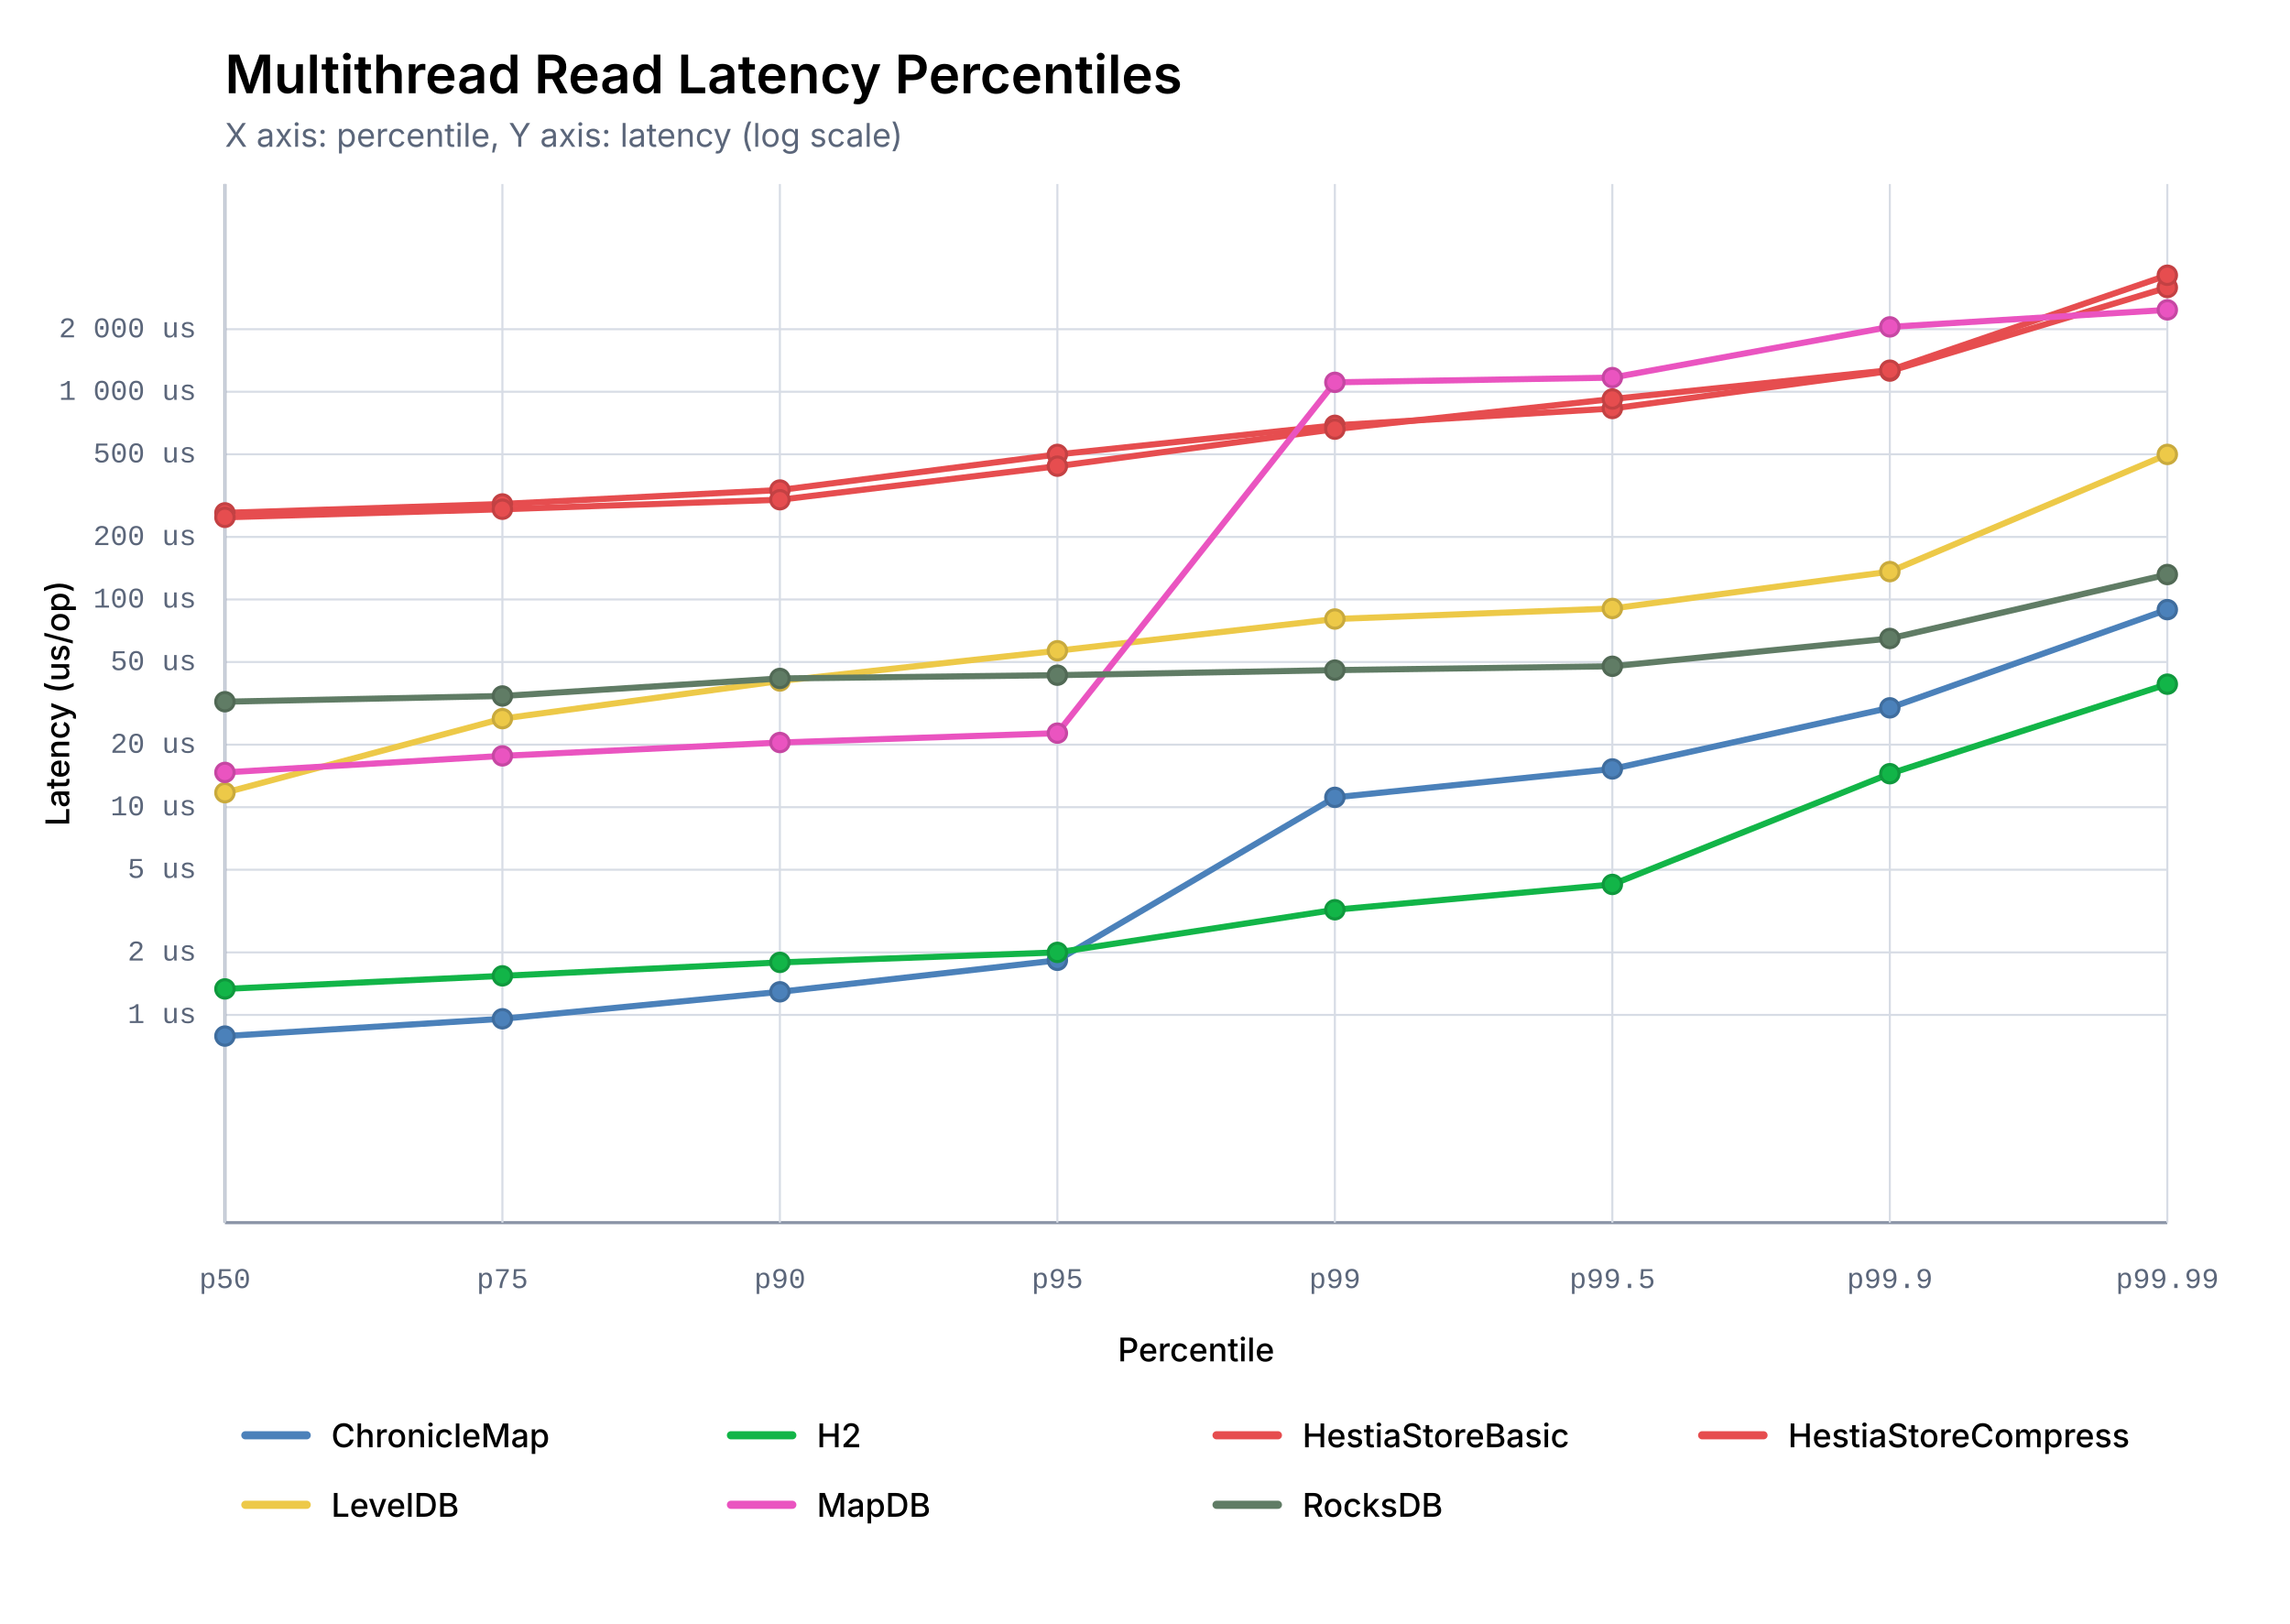
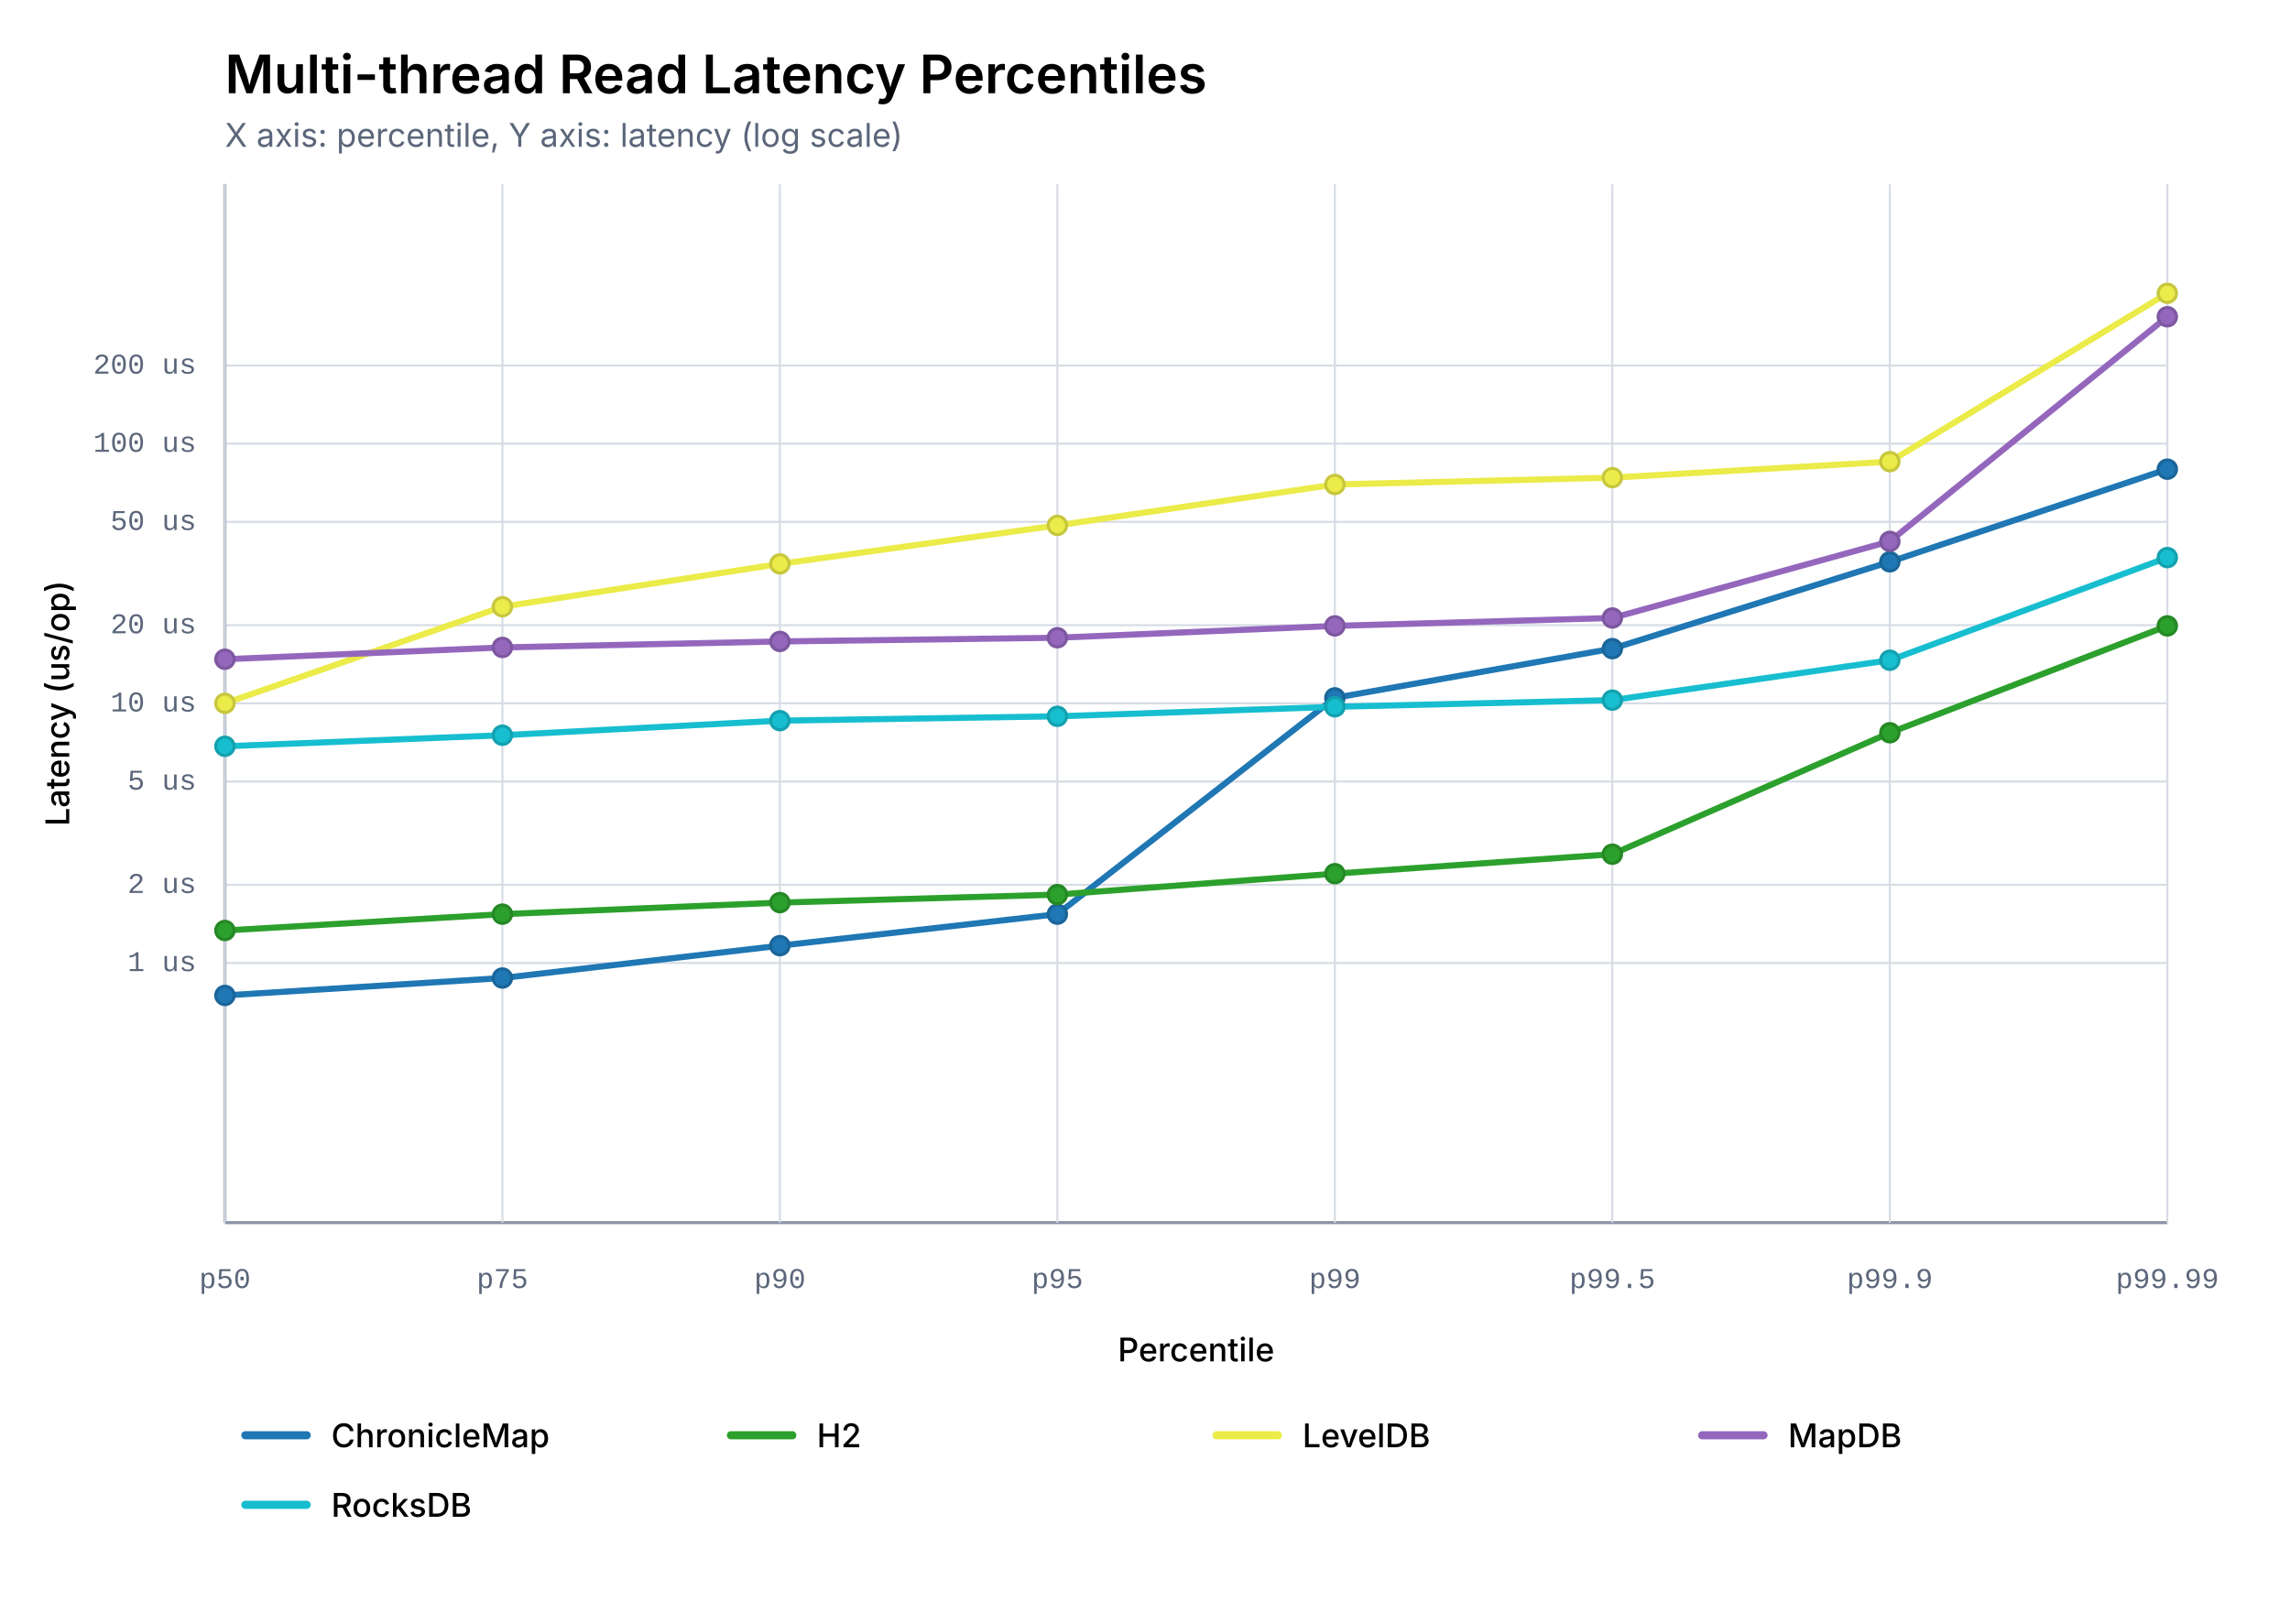
<svg xmlns="http://www.w3.org/2000/svg" width="1120" height="794" viewBox="0 0 1120 794">
  <style>
        text { fill: currentColor; dominant-baseline: middle; }
        .title { font: 600 26px "Inter", "Helvetica Neue", Arial, sans-serif; }
        .subtitle { font: 16px "Inter", "Helvetica Neue", Arial, sans-serif; fill: #5B667A; }
        .axis-label { font: 500 16px "Inter", "Helvetica Neue", Arial, sans-serif; }
        .tick { font: 14px "IBM Plex Mono", "Courier New", monospace; fill: #5B667A; }
        .legend { font: 500 16px "Inter", "Helvetica Neue", Arial, sans-serif; }
        .grid { stroke: #D7DCE5; stroke-width: 1; fill: none; }
        .axis { stroke: #8A94A6; stroke-width: 1.5; fill: none; }
    </style>
-   <text class="title" x="110" y="36">Multithread Read Latency Percentiles</text>
+   <text class="title" x="110" y="36">Multi-thread Read Latency Percentiles</text>
  <text class="subtitle" x="110" y="66">X axis: percentile, Y axis: latency (log scale)</text>
-   <line class="grid" x1="110" y1="496.4" x2="1060" y2="496.4" />
-   <text class="tick" x="96" y="496.4" text-anchor="end">1 us</text>
-   <line class="grid" x1="110" y1="465.815" x2="1060" y2="465.815" />
-   <text class="tick" x="96" y="465.815" text-anchor="end">2 us</text>
-   <line class="grid" x1="110" y1="425.385" x2="1060" y2="425.385" />
-   <text class="tick" x="96" y="425.385" text-anchor="end">5 us</text>
-   <line class="grid" x1="110" y1="394.8" x2="1060" y2="394.8" />
-   <text class="tick" x="96" y="394.8" text-anchor="end">10 us</text>
-   <line class="grid" x1="110" y1="364.215" x2="1060" y2="364.215" />
-   <text class="tick" x="96" y="364.215" text-anchor="end">20 us</text>
-   <line class="grid" x1="110" y1="323.785" x2="1060" y2="323.785" />
-   <text class="tick" x="96" y="323.785" text-anchor="end">50 us</text>
-   <line class="grid" x1="110" y1="293.2" x2="1060" y2="293.2" />
-   <text class="tick" x="96" y="293.2" text-anchor="end">100 us</text>
-   <line class="grid" x1="110" y1="262.615" x2="1060" y2="262.615" />
-   <text class="tick" x="96" y="262.615" text-anchor="end">200 us</text>
-   <line class="grid" x1="110" y1="222.185" x2="1060" y2="222.185" />
-   <text class="tick" x="96" y="222.185" text-anchor="end">500 us</text>
-   <line class="grid" x1="110" y1="191.6" x2="1060" y2="191.6" />
-   <text class="tick" x="96" y="191.6" text-anchor="end">1 000 us</text>
-   <line class="grid" x1="110" y1="161.015" x2="1060" y2="161.015" />
-   <text class="tick" x="96" y="161.015" text-anchor="end">2 000 us</text>
+   <line class="grid" x1="110" y1="471.0" x2="1060" y2="471.0" />
+   <text class="tick" x="96" y="471.0" text-anchor="end">1 us</text>
+   <line class="grid" x1="110" y1="432.769" x2="1060" y2="432.769" />
+   <text class="tick" x="96" y="432.769" text-anchor="end">2 us</text>
+   <line class="grid" x1="110" y1="382.231" x2="1060" y2="382.231" />
+   <text class="tick" x="96" y="382.231" text-anchor="end">5 us</text>
+   <line class="grid" x1="110" y1="344.0" x2="1060" y2="344.0" />
+   <text class="tick" x="96" y="344.0" text-anchor="end">10 us</text>
+   <line class="grid" x1="110" y1="305.769" x2="1060" y2="305.769" />
+   <text class="tick" x="96" y="305.769" text-anchor="end">20 us</text>
+   <line class="grid" x1="110" y1="255.231" x2="1060" y2="255.231" />
+   <text class="tick" x="96" y="255.231" text-anchor="end">50 us</text>
+   <line class="grid" x1="110" y1="217.0" x2="1060" y2="217.0" />
+   <text class="tick" x="96" y="217.0" text-anchor="end">100 us</text>
+   <line class="grid" x1="110" y1="178.769" x2="1060" y2="178.769" />
+   <text class="tick" x="96" y="178.769" text-anchor="end">200 us</text>
  <line class="axis" x1="110" y1="598" x2="1060" y2="598" />
  <line class="axis" x1="110" y1="90" x2="110" y2="598" />
  <line class="grid" x1="110.0" y1="90" x2="110.0" y2="598" />
  <text class="tick" x="110.0" y="626" text-anchor="middle">p50</text>
  <line class="grid" x1="245.714" y1="90" x2="245.714" y2="598" />
  <text class="tick" x="245.714" y="626" text-anchor="middle">p75</text>
  <line class="grid" x1="381.429" y1="90" x2="381.429" y2="598" />
  <text class="tick" x="381.429" y="626" text-anchor="middle">p90</text>
  <line class="grid" x1="517.143" y1="90" x2="517.143" y2="598" />
  <text class="tick" x="517.143" y="626" text-anchor="middle">p95</text>
  <line class="grid" x1="652.857" y1="90" x2="652.857" y2="598" />
  <text class="tick" x="652.857" y="626" text-anchor="middle">p99</text>
  <line class="grid" x1="788.571" y1="90" x2="788.571" y2="598" />
  <text class="tick" x="788.571" y="626" text-anchor="middle">p99.5</text>
  <line class="grid" x1="924.286" y1="90" x2="924.286" y2="598" />
  <text class="tick" x="924.286" y="626" text-anchor="middle">p99.9</text>
  <line class="grid" x1="1060.0" y1="90" x2="1060.0" y2="598" />
  <text class="tick" x="1060.0" y="626" text-anchor="middle">p99.99</text>
  <text class="axis-label" x="585" y="660" text-anchor="middle">Percentile</text>
  <text class="axis-label" x="28" y="344" transform="rotate(-90 28 344)" text-anchor="middle">Latency (us/op)</text>
-   <polyline points="110.00,506.75 245.71,498.29 381.43,485.10 517.14,469.69 652.86,389.99 788.57,376.09 924.29,346.21 1060.00,298.17" fill="none" stroke="#4b81ba" stroke-width="3" stroke-linejoin="round" stroke-linecap="round" />
-   <circle cx="110.0" cy="506.745" r="4.5" fill="#4b81ba" stroke="#3F6D9E" stroke-width="1.5" />
-   <circle cx="245.714" cy="498.293" r="4.5" fill="#4b81ba" stroke="#3F6D9E" stroke-width="1.5" />
-   <circle cx="381.429" cy="485.096" r="4.5" fill="#4b81ba" stroke="#3F6D9E" stroke-width="1.5" />
-   <circle cx="517.143" cy="469.687" r="4.5" fill="#4b81ba" stroke="#3F6D9E" stroke-width="1.5" />
-   <circle cx="652.857" cy="389.989" r="4.5" fill="#4b81ba" stroke="#3F6D9E" stroke-width="1.5" />
-   <circle cx="788.571" cy="376.093" r="4.5" fill="#4b81ba" stroke="#3F6D9E" stroke-width="1.5" />
-   <circle cx="924.286" cy="346.207" r="4.5" fill="#4b81ba" stroke="#3F6D9E" stroke-width="1.5" />
-   <circle cx="1060.0" cy="298.172" r="4.5" fill="#4b81ba" stroke="#3F6D9E" stroke-width="1.5" />
-   <polyline points="110.00,483.68 245.71,477.29 381.43,470.71 517.14,465.82 652.86,444.97 788.57,432.58 924.29,378.42 1060.00,334.63" fill="none" stroke="#12b548" stroke-width="3" stroke-linejoin="round" stroke-linecap="round" />
-   <circle cx="110.0" cy="483.684" r="4.5" fill="#12b548" stroke="#0F993D" stroke-width="1.5" />
-   <circle cx="245.714" cy="477.291" r="4.5" fill="#12b548" stroke="#0F993D" stroke-width="1.5" />
-   <circle cx="381.429" cy="470.71" r="4.5" fill="#12b548" stroke="#0F993D" stroke-width="1.5" />
-   <circle cx="517.143" cy="465.815" r="4.5" fill="#12b548" stroke="#0F993D" stroke-width="1.5" />
-   <circle cx="652.857" cy="444.967" r="4.5" fill="#12b548" stroke="#0F993D" stroke-width="1.5" />
-   <circle cx="788.571" cy="432.576" r="4.5" fill="#12b548" stroke="#0F993D" stroke-width="1.5" />
-   <circle cx="924.286" cy="378.417" r="4.5" fill="#12b548" stroke="#0F993D" stroke-width="1.5" />
-   <circle cx="1060.0" cy="334.63" r="4.5" fill="#12b548" stroke="#0F993D" stroke-width="1.5" />
-   <polyline points="110.00,250.85 245.71,246.49 381.43,239.67 517.14,222.26 652.86,208.03 788.57,199.80 924.29,181.49 1060.00,140.63" fill="none" stroke="#e64d4f" stroke-width="3" stroke-linejoin="round" stroke-linecap="round" />
-   <circle cx="110.0" cy="250.849" r="4.5" fill="#e64d4f" stroke="#C34143" stroke-width="1.5" />
-   <circle cx="245.714" cy="246.487" r="4.5" fill="#e64d4f" stroke="#C34143" stroke-width="1.5" />
-   <circle cx="381.429" cy="239.674" r="4.5" fill="#e64d4f" stroke="#C34143" stroke-width="1.5" />
-   <circle cx="517.143" cy="222.255" r="4.5" fill="#e64d4f" stroke="#C34143" stroke-width="1.5" />
-   <circle cx="652.857" cy="208.027" r="4.5" fill="#e64d4f" stroke="#C34143" stroke-width="1.5" />
-   <circle cx="788.571" cy="199.797" r="4.5" fill="#e64d4f" stroke="#C34143" stroke-width="1.5" />
-   <circle cx="924.286" cy="181.491" r="4.5" fill="#e64d4f" stroke="#C34143" stroke-width="1.5" />
-   <circle cx="1060.0" cy="140.629" r="4.5" fill="#e64d4f" stroke="#C34143" stroke-width="1.5" />
-   <polyline points="110.00,253.02 245.71,249.07 381.43,244.42 517.14,228.00 652.86,209.90 788.57,195.15 924.29,181.06 1060.00,134.63" fill="none" stroke="#e64d4f" stroke-width="3" stroke-linejoin="round" stroke-linecap="round" />
-   <circle cx="110.0" cy="253.021" r="4.5" fill="#e64d4f" stroke="#C34143" stroke-width="1.5" />
-   <circle cx="245.714" cy="249.069" r="4.5" fill="#e64d4f" stroke="#C34143" stroke-width="1.5" />
-   <circle cx="381.429" cy="244.42" r="4.5" fill="#e64d4f" stroke="#C34143" stroke-width="1.5" />
-   <circle cx="517.143" cy="227.999" r="4.5" fill="#e64d4f" stroke="#C34143" stroke-width="1.5" />
-   <circle cx="652.857" cy="209.902" r="4.5" fill="#e64d4f" stroke="#C34143" stroke-width="1.5" />
-   <circle cx="788.571" cy="195.153" r="4.5" fill="#e64d4f" stroke="#C34143" stroke-width="1.5" />
-   <circle cx="924.286" cy="181.062" r="4.5" fill="#e64d4f" stroke="#C34143" stroke-width="1.5" />
-   <circle cx="1060.0" cy="134.625" r="4.5" fill="#e64d4f" stroke="#C34143" stroke-width="1.5" />
-   <polyline points="110.00,387.71 245.71,351.49 381.43,333.07 517.14,318.28 652.86,302.76 788.57,297.61 924.29,279.57 1060.00,222.26" fill="none" stroke="#EDC948" stroke-width="3" stroke-linejoin="round" stroke-linecap="round" />
-   <circle cx="110.0" cy="387.707" r="4.5" fill="#EDC948" stroke="#C9AA3D" stroke-width="1.5" />
-   <circle cx="245.714" cy="351.486" r="4.5" fill="#EDC948" stroke="#C9AA3D" stroke-width="1.5" />
-   <circle cx="381.429" cy="333.069" r="4.5" fill="#EDC948" stroke="#C9AA3D" stroke-width="1.5" />
-   <circle cx="517.143" cy="318.283" r="4.5" fill="#EDC948" stroke="#C9AA3D" stroke-width="1.5" />
-   <circle cx="652.857" cy="302.765" r="4.5" fill="#EDC948" stroke="#C9AA3D" stroke-width="1.5" />
-   <circle cx="788.571" cy="297.606" r="4.5" fill="#EDC948" stroke="#C9AA3D" stroke-width="1.5" />
-   <circle cx="924.286" cy="279.57" r="4.5" fill="#EDC948" stroke="#C9AA3D" stroke-width="1.5" />
-   <circle cx="1060.0" cy="222.255" r="4.5" fill="#EDC948" stroke="#C9AA3D" stroke-width="1.5" />
-   <polyline points="110.00,377.79 245.71,369.70 381.43,363.17 517.14,358.59 652.86,186.99 788.57,184.69 924.29,159.88 1060.00,151.56" fill="none" stroke="#ea54c0" stroke-width="3" stroke-linejoin="round" stroke-linecap="round" />
-   <circle cx="110.0" cy="377.789" r="4.5" fill="#ea54c0" stroke="#C647A3" stroke-width="1.5" />
-   <circle cx="245.714" cy="369.696" r="4.5" fill="#ea54c0" stroke="#C647A3" stroke-width="1.5" />
-   <circle cx="381.429" cy="363.169" r="4.5" fill="#ea54c0" stroke="#C647A3" stroke-width="1.5" />
-   <circle cx="517.143" cy="358.589" r="4.5" fill="#ea54c0" stroke="#C647A3" stroke-width="1.5" />
-   <circle cx="652.857" cy="186.995" r="4.5" fill="#ea54c0" stroke="#C647A3" stroke-width="1.5" />
-   <circle cx="788.571" cy="184.695" r="4.5" fill="#ea54c0" stroke="#C647A3" stroke-width="1.5" />
-   <circle cx="924.286" cy="159.881" r="4.5" fill="#ea54c0" stroke="#C647A3" stroke-width="1.5" />
-   <circle cx="1060.0" cy="151.558" r="4.5" fill="#ea54c0" stroke="#C647A3" stroke-width="1.5" />
-   <polyline points="110.00,343.21 245.71,340.41 381.43,331.83 517.14,330.23 652.86,327.76 788.57,325.88 924.29,312.28 1060.00,281.00" fill="none" stroke="#607c65" stroke-width="3" stroke-linejoin="round" stroke-linecap="round" />
-   <circle cx="110.0" cy="343.213" r="4.5" fill="#607c65" stroke="#516955" stroke-width="1.5" />
-   <circle cx="245.714" cy="340.409" r="4.5" fill="#607c65" stroke="#516955" stroke-width="1.5" />
-   <circle cx="381.429" cy="331.832" r="4.5" fill="#607c65" stroke="#516955" stroke-width="1.5" />
-   <circle cx="517.143" cy="330.235" r="4.5" fill="#607c65" stroke="#516955" stroke-width="1.5" />
-   <circle cx="652.857" cy="327.756" r="4.5" fill="#607c65" stroke="#516955" stroke-width="1.5" />
-   <circle cx="788.571" cy="325.881" r="4.5" fill="#607c65" stroke="#516955" stroke-width="1.5" />
-   <circle cx="924.286" cy="312.279" r="4.5" fill="#607c65" stroke="#516955" stroke-width="1.5" />
-   <circle cx="1060.0" cy="281.003" r="4.5" fill="#607c65" stroke="#516955" stroke-width="1.5" />
-   <line x1="120.0" y1="702.0" x2="150.0" y2="702.0" stroke="#4b81ba" stroke-width="4" stroke-linecap="round" />
+   <polyline points="110.00,486.87 245.71,478.36 381.43,462.53 517.14,447.11 652.86,341.33 788.57,317.26 924.29,274.79 1060.00,229.48" fill="none" stroke="#1F77B4" stroke-width="3" stroke-linejoin="round" stroke-linecap="round" />
+   <circle cx="110.0" cy="486.867" r="4.5" fill="#1F77B4" stroke="#1A6599" stroke-width="1.5" />
+   <circle cx="245.714" cy="478.365" r="4.5" fill="#1F77B4" stroke="#1A6599" stroke-width="1.5" />
+   <circle cx="381.429" cy="462.529" r="4.5" fill="#1F77B4" stroke="#1A6599" stroke-width="1.5" />
+   <circle cx="517.143" cy="447.113" r="4.5" fill="#1F77B4" stroke="#1A6599" stroke-width="1.5" />
+   <circle cx="652.857" cy="341.33" r="4.5" fill="#1F77B4" stroke="#1A6599" stroke-width="1.5" />
+   <circle cx="788.571" cy="317.256" r="4.5" fill="#1F77B4" stroke="#1A6599" stroke-width="1.5" />
+   <circle cx="924.286" cy="274.79" r="4.5" fill="#1F77B4" stroke="#1A6599" stroke-width="1.5" />
+   <circle cx="1060.0" cy="229.484" r="4.5" fill="#1F77B4" stroke="#1A6599" stroke-width="1.5" />
+   <polyline points="110.00,455.11 245.71,447.11 381.43,441.47 517.14,437.55 652.86,427.31 788.57,417.79 924.29,358.39 1060.00,306.12" fill="none" stroke="#2CA02C" stroke-width="3" stroke-linejoin="round" stroke-linecap="round" />
+   <circle cx="110.0" cy="455.105" r="4.5" fill="#2CA02C" stroke="#258825" stroke-width="1.5" />
+   <circle cx="245.714" cy="447.113" r="4.5" fill="#2CA02C" stroke="#258825" stroke-width="1.5" />
+   <circle cx="381.429" cy="441.474" r="4.5" fill="#2CA02C" stroke="#258825" stroke-width="1.5" />
+   <circle cx="517.143" cy="437.548" r="4.5" fill="#2CA02C" stroke="#258825" stroke-width="1.5" />
+   <circle cx="652.857" cy="427.312" r="4.5" fill="#2CA02C" stroke="#258825" stroke-width="1.5" />
+   <circle cx="788.571" cy="417.792" r="4.5" fill="#2CA02C" stroke="#258825" stroke-width="1.5" />
+   <circle cx="924.286" cy="358.387" r="4.5" fill="#2CA02C" stroke="#258825" stroke-width="1.5" />
+   <circle cx="1060.0" cy="306.123" r="4.5" fill="#2CA02C" stroke="#258825" stroke-width="1.5" />
+   <polyline points="110.00,344.00 245.71,296.75 381.43,275.81 517.14,256.97 652.86,236.96 788.57,233.62 924.29,225.80 1060.00,143.46" fill="none" stroke="#ebeb49" stroke-width="3" stroke-linejoin="round" stroke-linecap="round" />
+   <circle cx="110.0" cy="344.0" r="4.5" fill="#ebeb49" stroke="#C7C73E" stroke-width="1.5" />
+   <circle cx="245.714" cy="296.752" r="4.5" fill="#ebeb49" stroke="#C7C73E" stroke-width="1.5" />
+   <circle cx="381.429" cy="275.806" r="4.5" fill="#ebeb49" stroke="#C7C73E" stroke-width="1.5" />
+   <circle cx="517.143" cy="256.97" r="4.5" fill="#ebeb49" stroke="#C7C73E" stroke-width="1.5" />
+   <circle cx="652.857" cy="236.963" r="4.5" fill="#ebeb49" stroke="#C7C73E" stroke-width="1.5" />
+   <circle cx="788.571" cy="233.619" r="4.5" fill="#ebeb49" stroke="#C7C73E" stroke-width="1.5" />
+   <circle cx="924.286" cy="225.803" r="4.5" fill="#ebeb49" stroke="#C7C73E" stroke-width="1.5" />
+   <circle cx="1060.0" cy="143.456" r="4.5" fill="#ebeb49" stroke="#C7C73E" stroke-width="1.5" />
+   <polyline points="110.00,322.44 245.71,316.66 381.43,313.73 517.14,311.92 652.86,306.12 788.57,302.26 924.29,264.78 1060.00,154.91" fill="none" stroke="#9467BD" stroke-width="3" stroke-linejoin="round" stroke-linecap="round" />
+   <circle cx="110.0" cy="322.436" r="4.5" fill="#9467BD" stroke="#7D57A0" stroke-width="1.5" />
+   <circle cx="245.714" cy="316.661" r="4.5" fill="#9467BD" stroke="#7D57A0" stroke-width="1.5" />
+   <circle cx="381.429" cy="313.73" r="4.5" fill="#9467BD" stroke="#7D57A0" stroke-width="1.5" />
+   <circle cx="517.143" cy="311.925" r="4.5" fill="#9467BD" stroke="#7D57A0" stroke-width="1.5" />
+   <circle cx="652.857" cy="306.123" r="4.5" fill="#9467BD" stroke="#7D57A0" stroke-width="1.5" />
+   <circle cx="788.571" cy="302.265" r="4.5" fill="#9467BD" stroke="#7D57A0" stroke-width="1.5" />
+   <circle cx="924.286" cy="264.784" r="4.5" fill="#9467BD" stroke="#7D57A0" stroke-width="1.5" />
+   <circle cx="1060.0" cy="154.914" r="4.5" fill="#9467BD" stroke="#7D57A0" stroke-width="1.5" />
+   <polyline points="110.00,365.01 245.71,359.60 381.43,352.47 517.14,350.35 652.86,345.70 788.57,342.43 924.29,322.92 1060.00,272.72" fill="none" stroke="#17BECF" stroke-width="3" stroke-linejoin="round" stroke-linecap="round" />
+   <circle cx="110.0" cy="365.012" r="4.5" fill="#17BECF" stroke="#13A1AF" stroke-width="1.5" />
+   <circle cx="245.714" cy="359.603" r="4.5" fill="#17BECF" stroke="#13A1AF" stroke-width="1.5" />
+   <circle cx="381.429" cy="352.473" r="4.5" fill="#17BECF" stroke="#13A1AF" stroke-width="1.5" />
+   <circle cx="517.143" cy="350.353" r="4.5" fill="#17BECF" stroke="#13A1AF" stroke-width="1.5" />
+   <circle cx="652.857" cy="345.703" r="4.5" fill="#17BECF" stroke="#13A1AF" stroke-width="1.5" />
+   <circle cx="788.571" cy="342.434" r="4.5" fill="#17BECF" stroke="#13A1AF" stroke-width="1.5" />
+   <circle cx="924.286" cy="322.916" r="4.5" fill="#17BECF" stroke="#13A1AF" stroke-width="1.5" />
+   <circle cx="1060.0" cy="272.716" r="4.5" fill="#17BECF" stroke="#13A1AF" stroke-width="1.5" />
+   <line x1="120.0" y1="702.0" x2="150.0" y2="702.0" stroke="#1F77B4" stroke-width="4" stroke-linecap="round" />
  <text class="legend" x="162.0" y="702.0">ChronicleMap</text>
-   <line x1="357.5" y1="702.0" x2="387.5" y2="702.0" stroke="#12b548" stroke-width="4" stroke-linecap="round" />
+   <line x1="357.5" y1="702.0" x2="387.5" y2="702.0" stroke="#2CA02C" stroke-width="4" stroke-linecap="round" />
  <text class="legend" x="399.5" y="702.0">H2</text>
-   <line x1="595.0" y1="702.0" x2="625.0" y2="702.0" stroke="#e64d4f" stroke-width="4" stroke-linecap="round" />
-   <text class="legend" x="637.0" y="702.0">HestiaStoreBasic</text>
-   <line x1="832.5" y1="702.0" x2="862.5" y2="702.0" stroke="#e64d4f" stroke-width="4" stroke-linecap="round" />
-   <text class="legend" x="874.5" y="702.0">HestiaStoreCompress</text>
-   <line x1="120.0" y1="736.0" x2="150.0" y2="736.0" stroke="#EDC948" stroke-width="4" stroke-linecap="round" />
-   <text class="legend" x="162.0" y="736.0">LevelDB</text>
-   <line x1="357.5" y1="736.0" x2="387.5" y2="736.0" stroke="#ea54c0" stroke-width="4" stroke-linecap="round" />
-   <text class="legend" x="399.5" y="736.0">MapDB</text>
-   <line x1="595.0" y1="736.0" x2="625.0" y2="736.0" stroke="#607c65" stroke-width="4" stroke-linecap="round" />
-   <text class="legend" x="637.0" y="736.0">RocksDB</text>
+   <line x1="595.0" y1="702.0" x2="625.0" y2="702.0" stroke="#ebeb49" stroke-width="4" stroke-linecap="round" />
+   <text class="legend" x="637.0" y="702.0">LevelDB</text>
+   <line x1="832.5" y1="702.0" x2="862.5" y2="702.0" stroke="#9467BD" stroke-width="4" stroke-linecap="round" />
+   <text class="legend" x="874.5" y="702.0">MapDB</text>
+   <line x1="120.0" y1="736.0" x2="150.0" y2="736.0" stroke="#17BECF" stroke-width="4" stroke-linecap="round" />
+   <text class="legend" x="162.0" y="736.0">RocksDB</text>
</svg>
